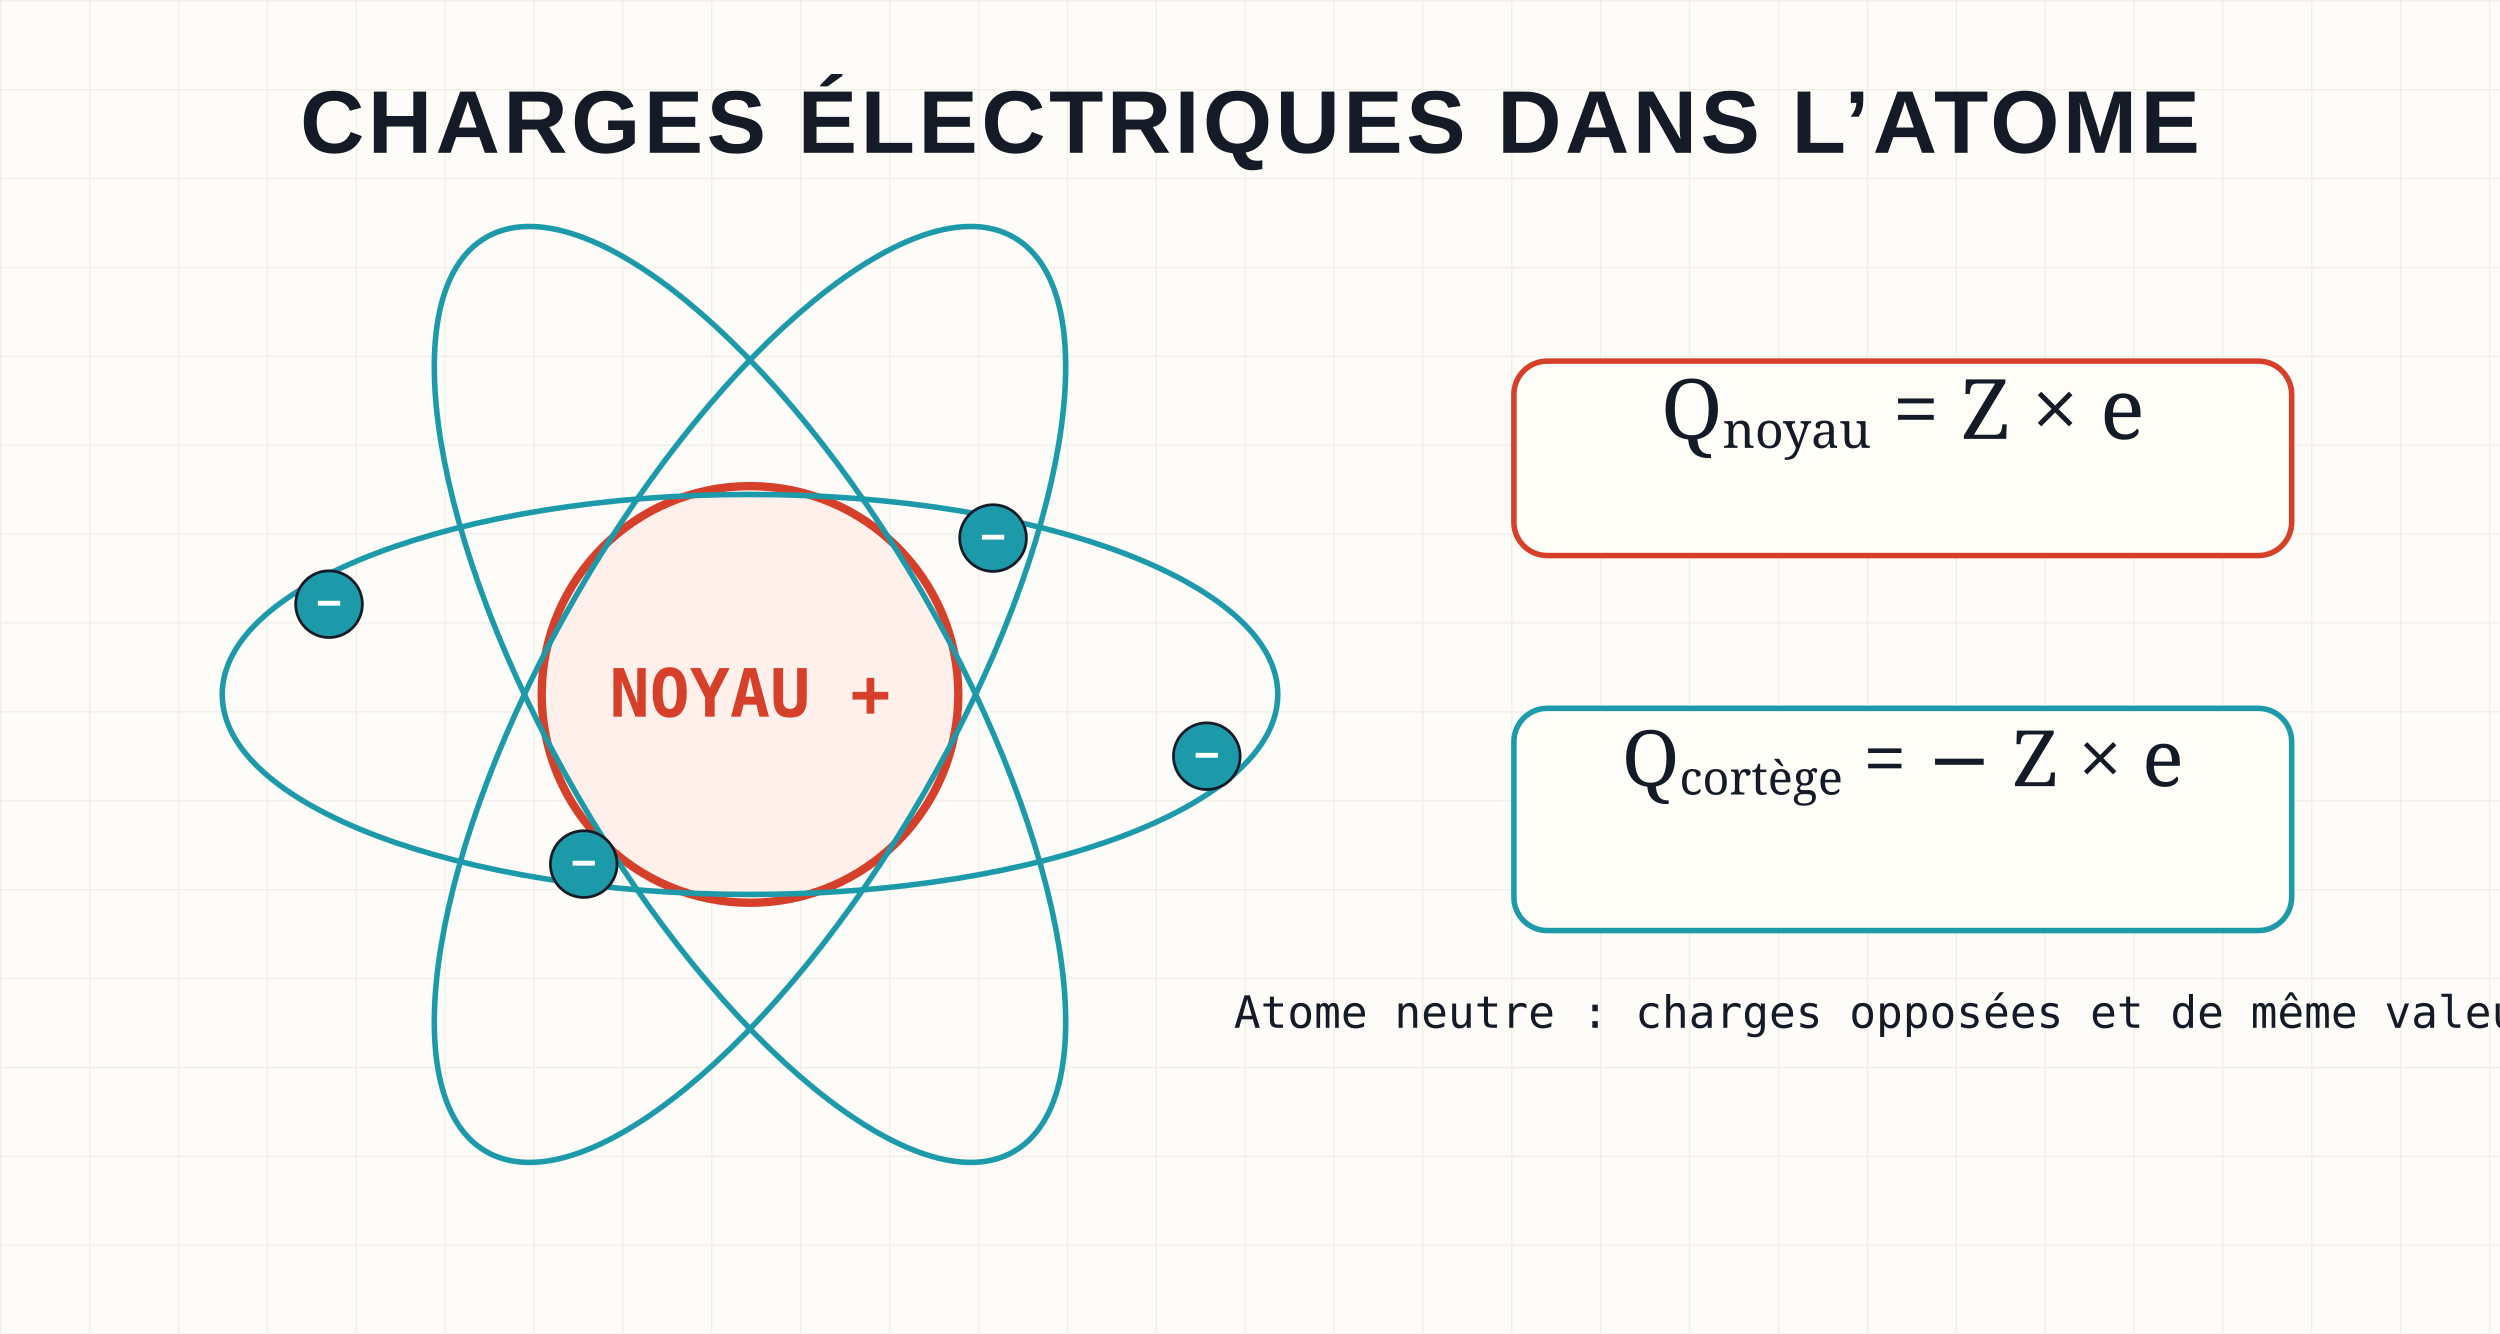
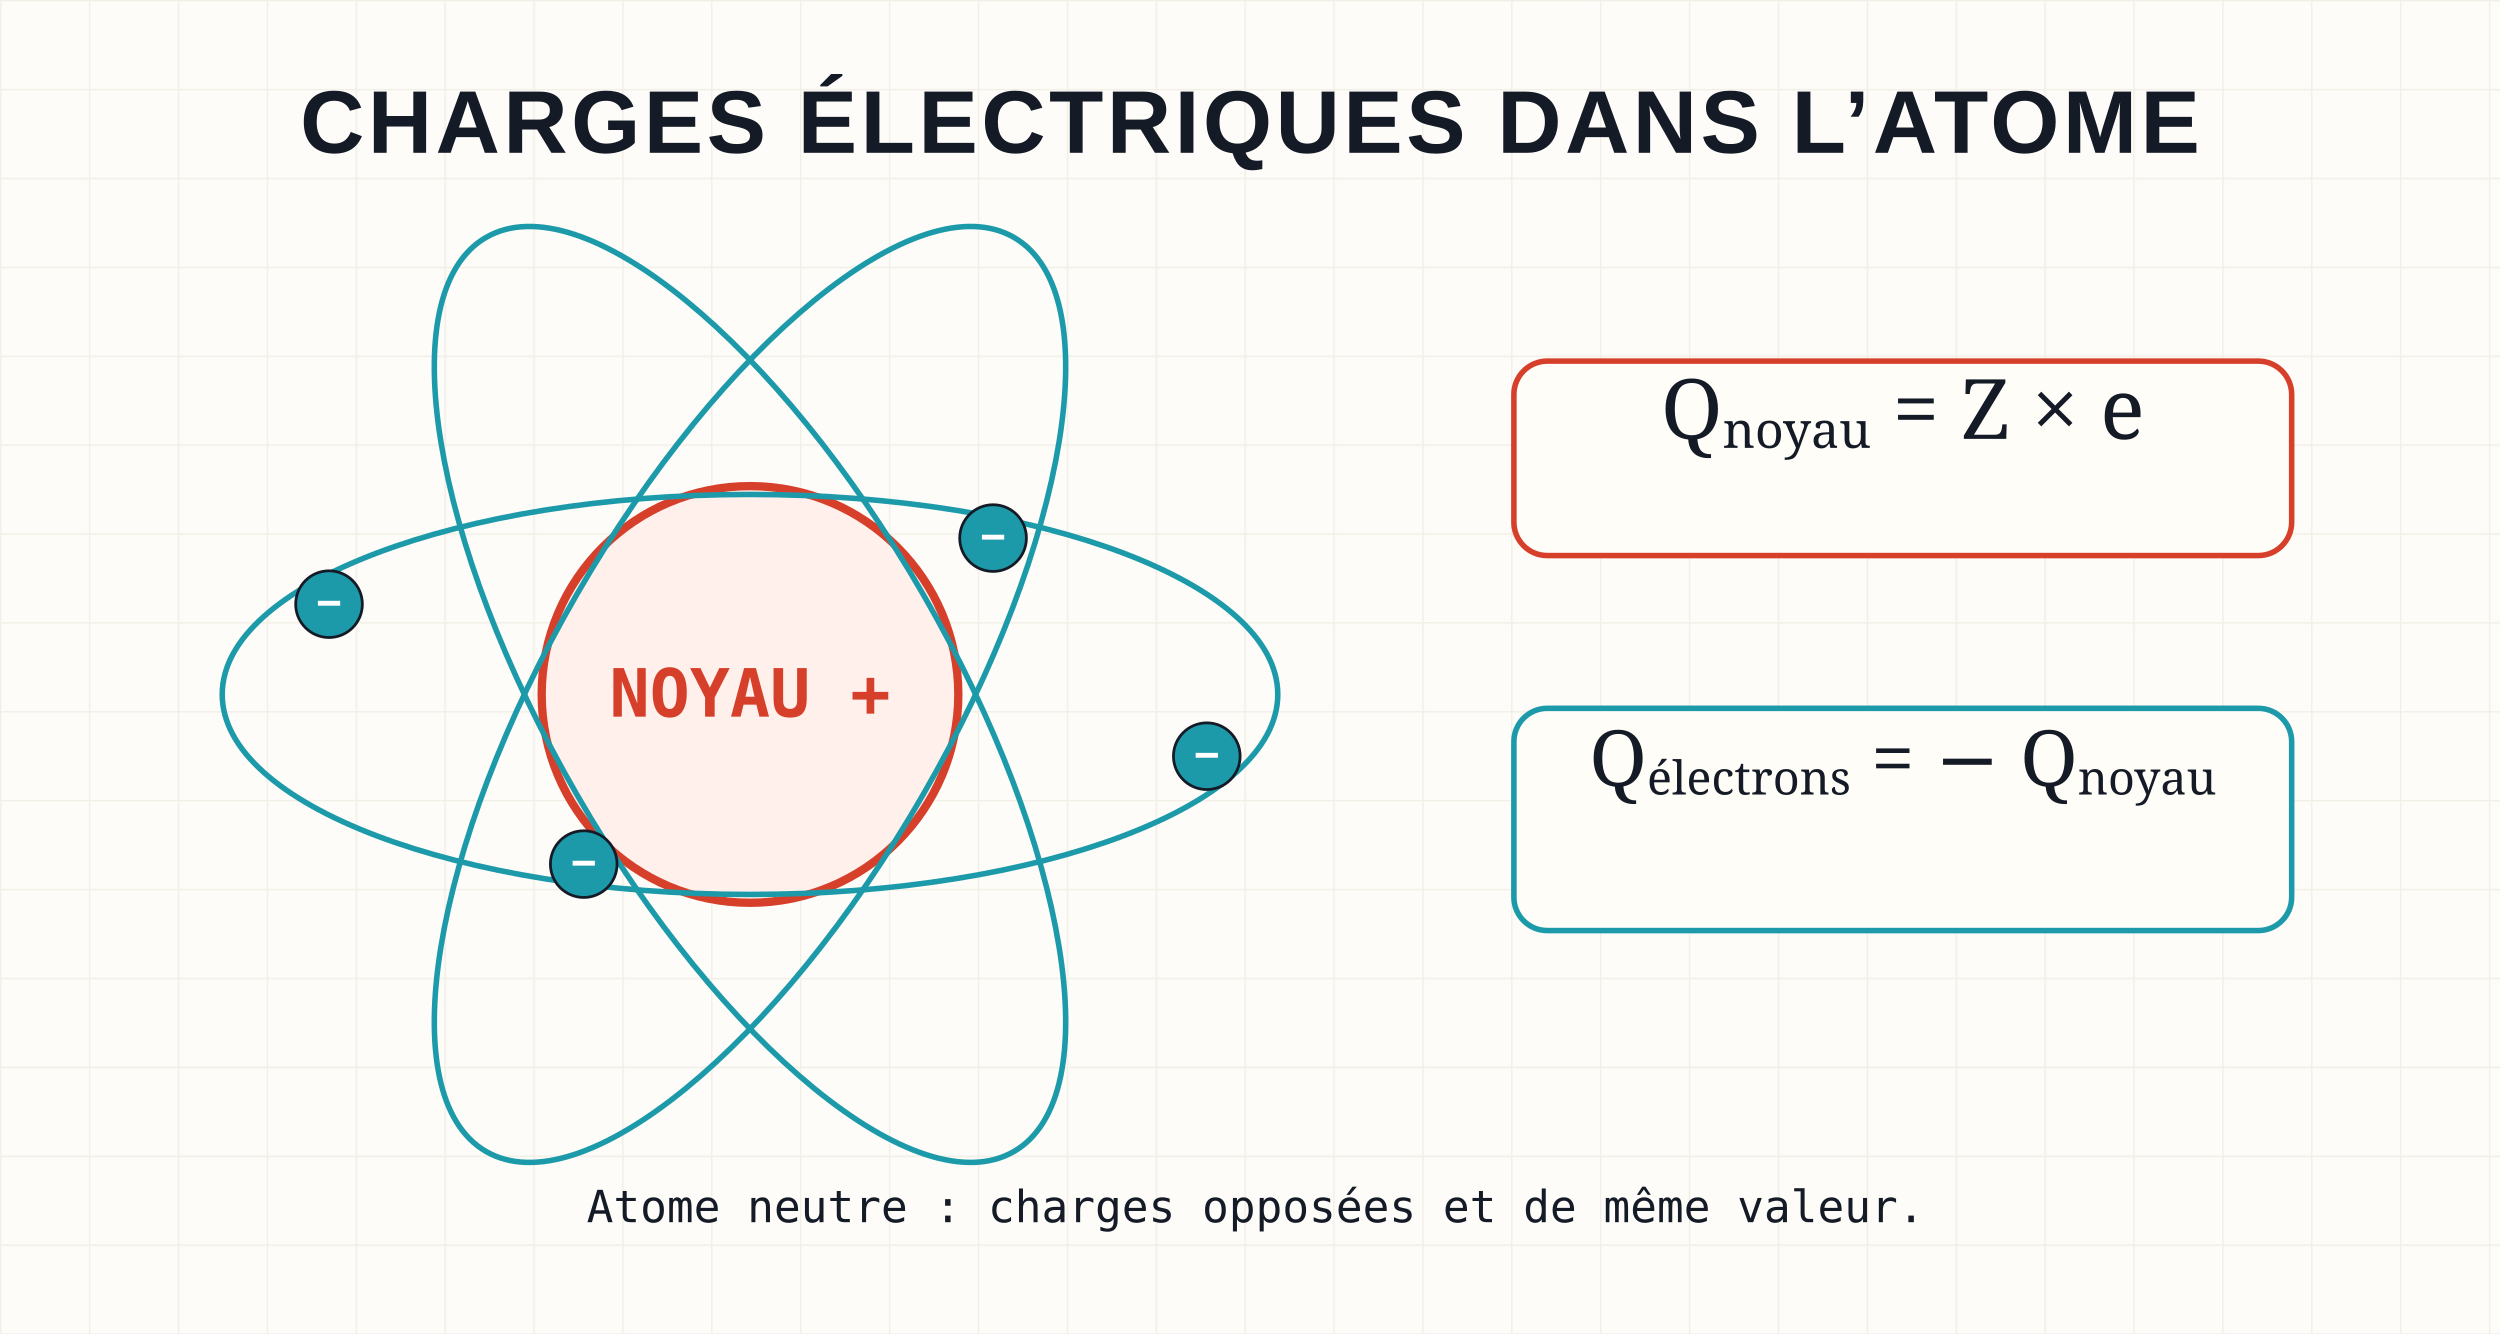
<svg xmlns="http://www.w3.org/2000/svg" width="900" height="480" viewBox="0 0 900 480" role="img" aria-labelledby="title desc">
  <style>
.bg { fill: #fdfcf8; }
.grid { stroke: #e8e4d8; stroke-width:1; opacity:.55; }
.txt { font-family: 'Space Grotesk', Arial, sans-serif; fill: #141a26; }
.mono { font-family: 'IBM Plex Mono', Consolas, monospace; fill: #141a26; }
.serif { font-family: 'Spectral', Georgia, serif; fill: #141a26; }
.title { font-family:'Space Grotesk', Arial, sans-serif; font-weight:800; letter-spacing:.04em; fill:#141a26; }
.small { font-size:14px; }
.label { font-family:'IBM Plex Mono', Consolas, monospace; font-size:13px; fill:#6b6f7a; }
.box { fill:#fffdf7; stroke:#141a26; stroke-width:2; }
.dash { stroke-dasharray:8 8; }
.beta { stroke:#1d9aaa; fill:none; } .alpha { stroke:#d6402b; fill:none; } .gamma { stroke:#4a3f9e; fill:none; } .gold { stroke:#b28a1d; fill:none; }
</style>
  <defs>
    <pattern id="grid" width="32" height="32" patternUnits="userSpaceOnUse">
      <path d="M32 0H0V32" class="grid" fill="none" />
    </pattern>
    <marker id="arrInk" markerWidth="12" markerHeight="12" refX="10" refY="6" orient="auto">
      <path d="M0,0 L12,6 L0,12 Z" fill="#141a26" />
    </marker>
    <marker id="arrA" markerWidth="12" markerHeight="12" refX="10" refY="6" orient="auto">
      <path d="M0,0 L12,6 L0,12 Z" fill="#d6402b" />
    </marker>
    <marker id="arrB" markerWidth="12" markerHeight="12" refX="10" refY="6" orient="auto">
      <path d="M0,0 L12,6 L0,12 Z" fill="#1d9aaa" />
    </marker>
    <marker id="arrG" markerWidth="12" markerHeight="12" refX="10" refY="6" orient="auto">
      <path d="M0,0 L12,6 L0,12 Z" fill="#4a3f9e" />
    </marker>
    <marker id="arrGold" markerWidth="12" markerHeight="12" refX="10" refY="6" orient="auto">
      <path d="M0,0 L12,6 L0,12 Z" fill="#b28a1d" />
    </marker>
  </defs>
  <rect class="bg" width="100%" height="100%" />
  <rect width="100%" height="100%" fill="url(#grid)" />
  <text x="450" y="55" class="title" font-size="32" text-anchor="middle">CHARGES ÉLECTRIQUES DANS L’ATOME</text>
  <circle cx="270" cy="250" r="75" fill="#fff0ec" stroke="#d6402b" stroke-width="3" />
  <text x="270" y="258" class="mono" font-size="24" text-anchor="middle" font-weight="700" style="fill:#d6402b;">NOYAU +</text>
  <ellipse cx="270" cy="250" rx="190" ry="72" transform="rotate(0 270 250)" fill="none" stroke="#1d9aaa" stroke-width="2" />
  <ellipse cx="270" cy="250" rx="190" ry="72" transform="rotate(60 270 250)" fill="none" stroke="#1d9aaa" stroke-width="2" />
  <ellipse cx="270" cy="250" rx="190" ry="72" transform="rotate(120 270 250)" fill="none" stroke="#1d9aaa" stroke-width="2" />
  <circle cx="434.446" cy="272.231" r="12" fill="#1d9aaa" stroke="#141a26" stroke-width="1" />
  <text x="434.446" y="277.231" class="txt" font-size="16" text-anchor="middle" font-weight="700" style="fill:#fff;">−</text>
  <circle cx="210.146" cy="311.08" r="12" fill="#1d9aaa" stroke="#141a26" stroke-width="1" />
  <text x="210.146" y="316.08" class="txt" font-size="16" text-anchor="middle" font-weight="700" style="fill:#fff;">−</text>
  <circle cx="118.446" cy="217.5" r="12" fill="#1d9aaa" stroke="#141a26" stroke-width="1" />
  <text x="118.446" y="222.5" class="txt" font-size="16" text-anchor="middle" font-weight="700" style="fill:#fff;">−</text>
  <circle cx="357.5" cy="193.708" r="12" fill="#1d9aaa" stroke="#141a26" stroke-width="1" />
  <text x="357.5" y="198.708" class="txt" font-size="16" text-anchor="middle" font-weight="700" style="fill:#fff;">−</text>
  <rect x="545" y="130" width="280" height="70" rx="12" fill="#fffdf7" stroke="#d6402b" stroke-width="2" class="" />
  <text x="685" y="158" class="serif" font-size="30" text-anchor="middle">Q<tspan font-size="60%" baseline-shift="-18%">noyau</tspan> = Z × e</text>
  <rect x="545" y="255" width="280" height="80" rx="12" fill="#fffdf7" stroke="#1d9aaa" stroke-width="2" class="" />
-   <text x="685" y="283" class="serif" font-size="28" text-anchor="middle">Q<tspan font-size="60%" baseline-shift="-18%">cortège</tspan> = − Z × e</text>
-   <text x="685" y="370" class="mono" font-size="16" text-anchor="middle">Atome neutre : charges opposées et de même valeur.</text>
+   <text x="685" y="283" class="serif" font-size="28" text-anchor="middle">Q<tspan font-size="60%" baseline-shift="-18%">électrons</tspan> = − Q<tspan font-size="60%" baseline-shift="-18%">noyau</tspan>
+   </text>
+   <text x="452" y="440" class="mono" font-size="16" text-anchor="middle">Atome neutre : charges opposées et de même valeur.</text>
</svg>
